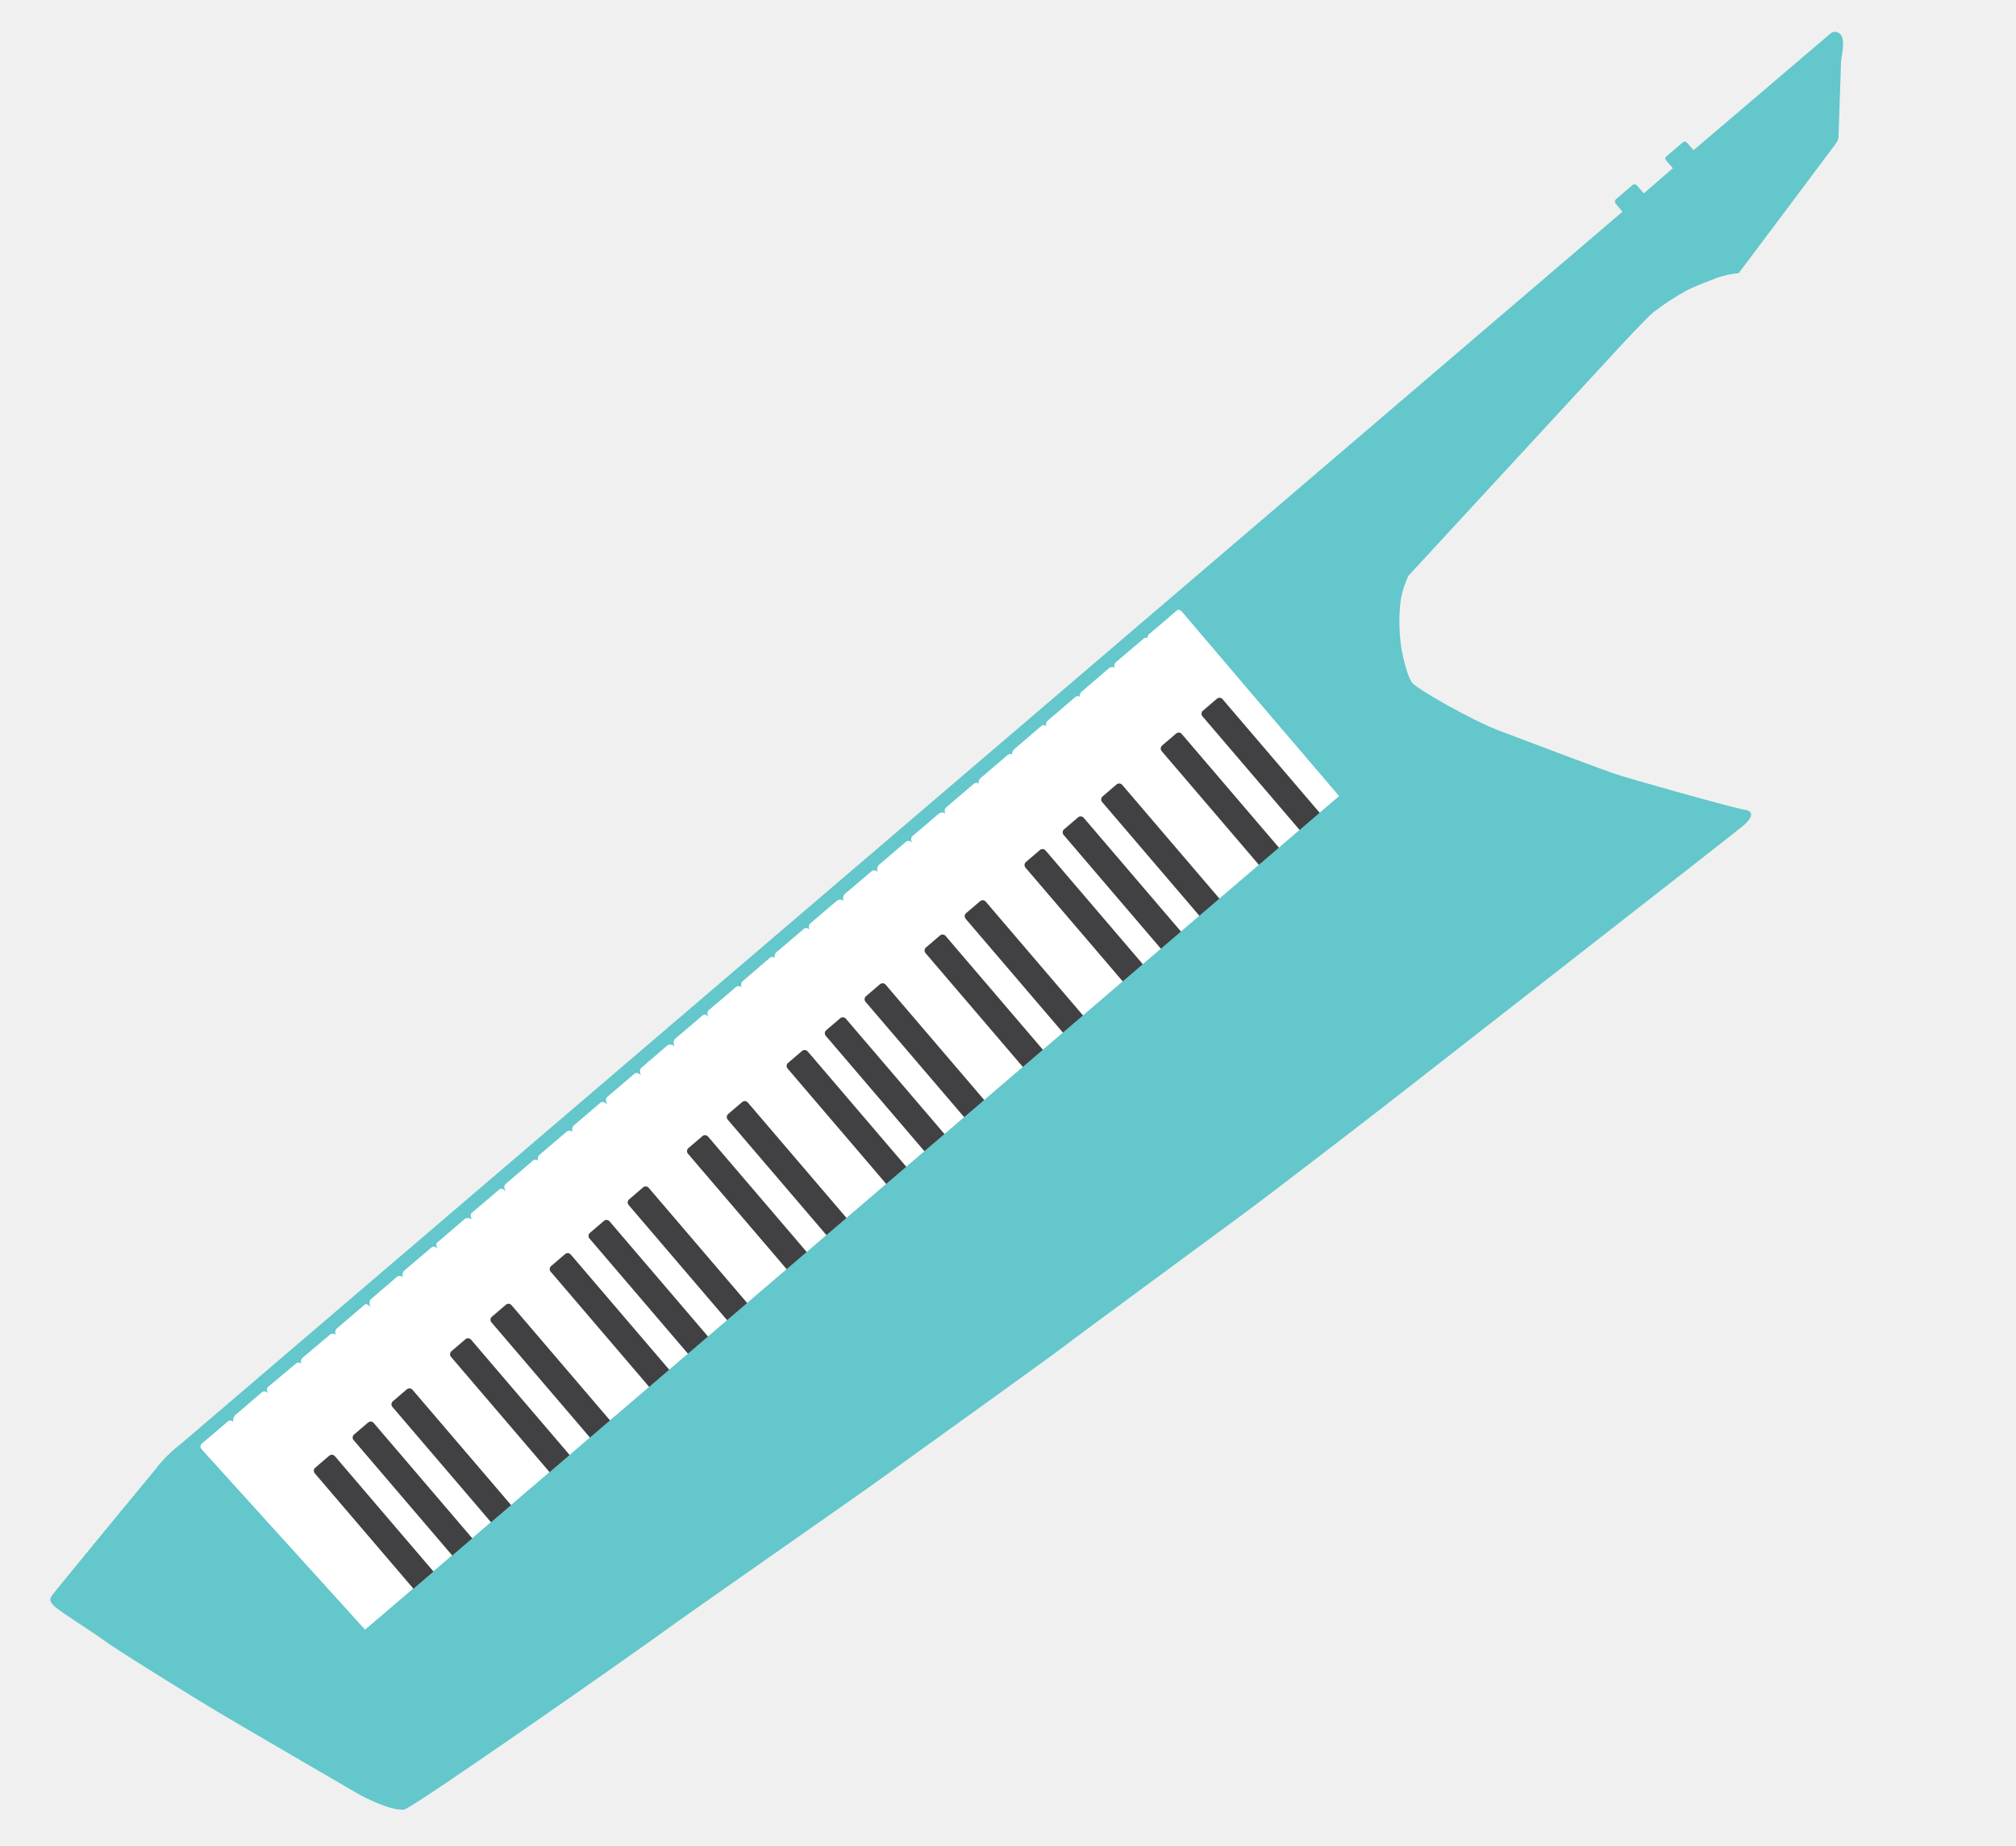
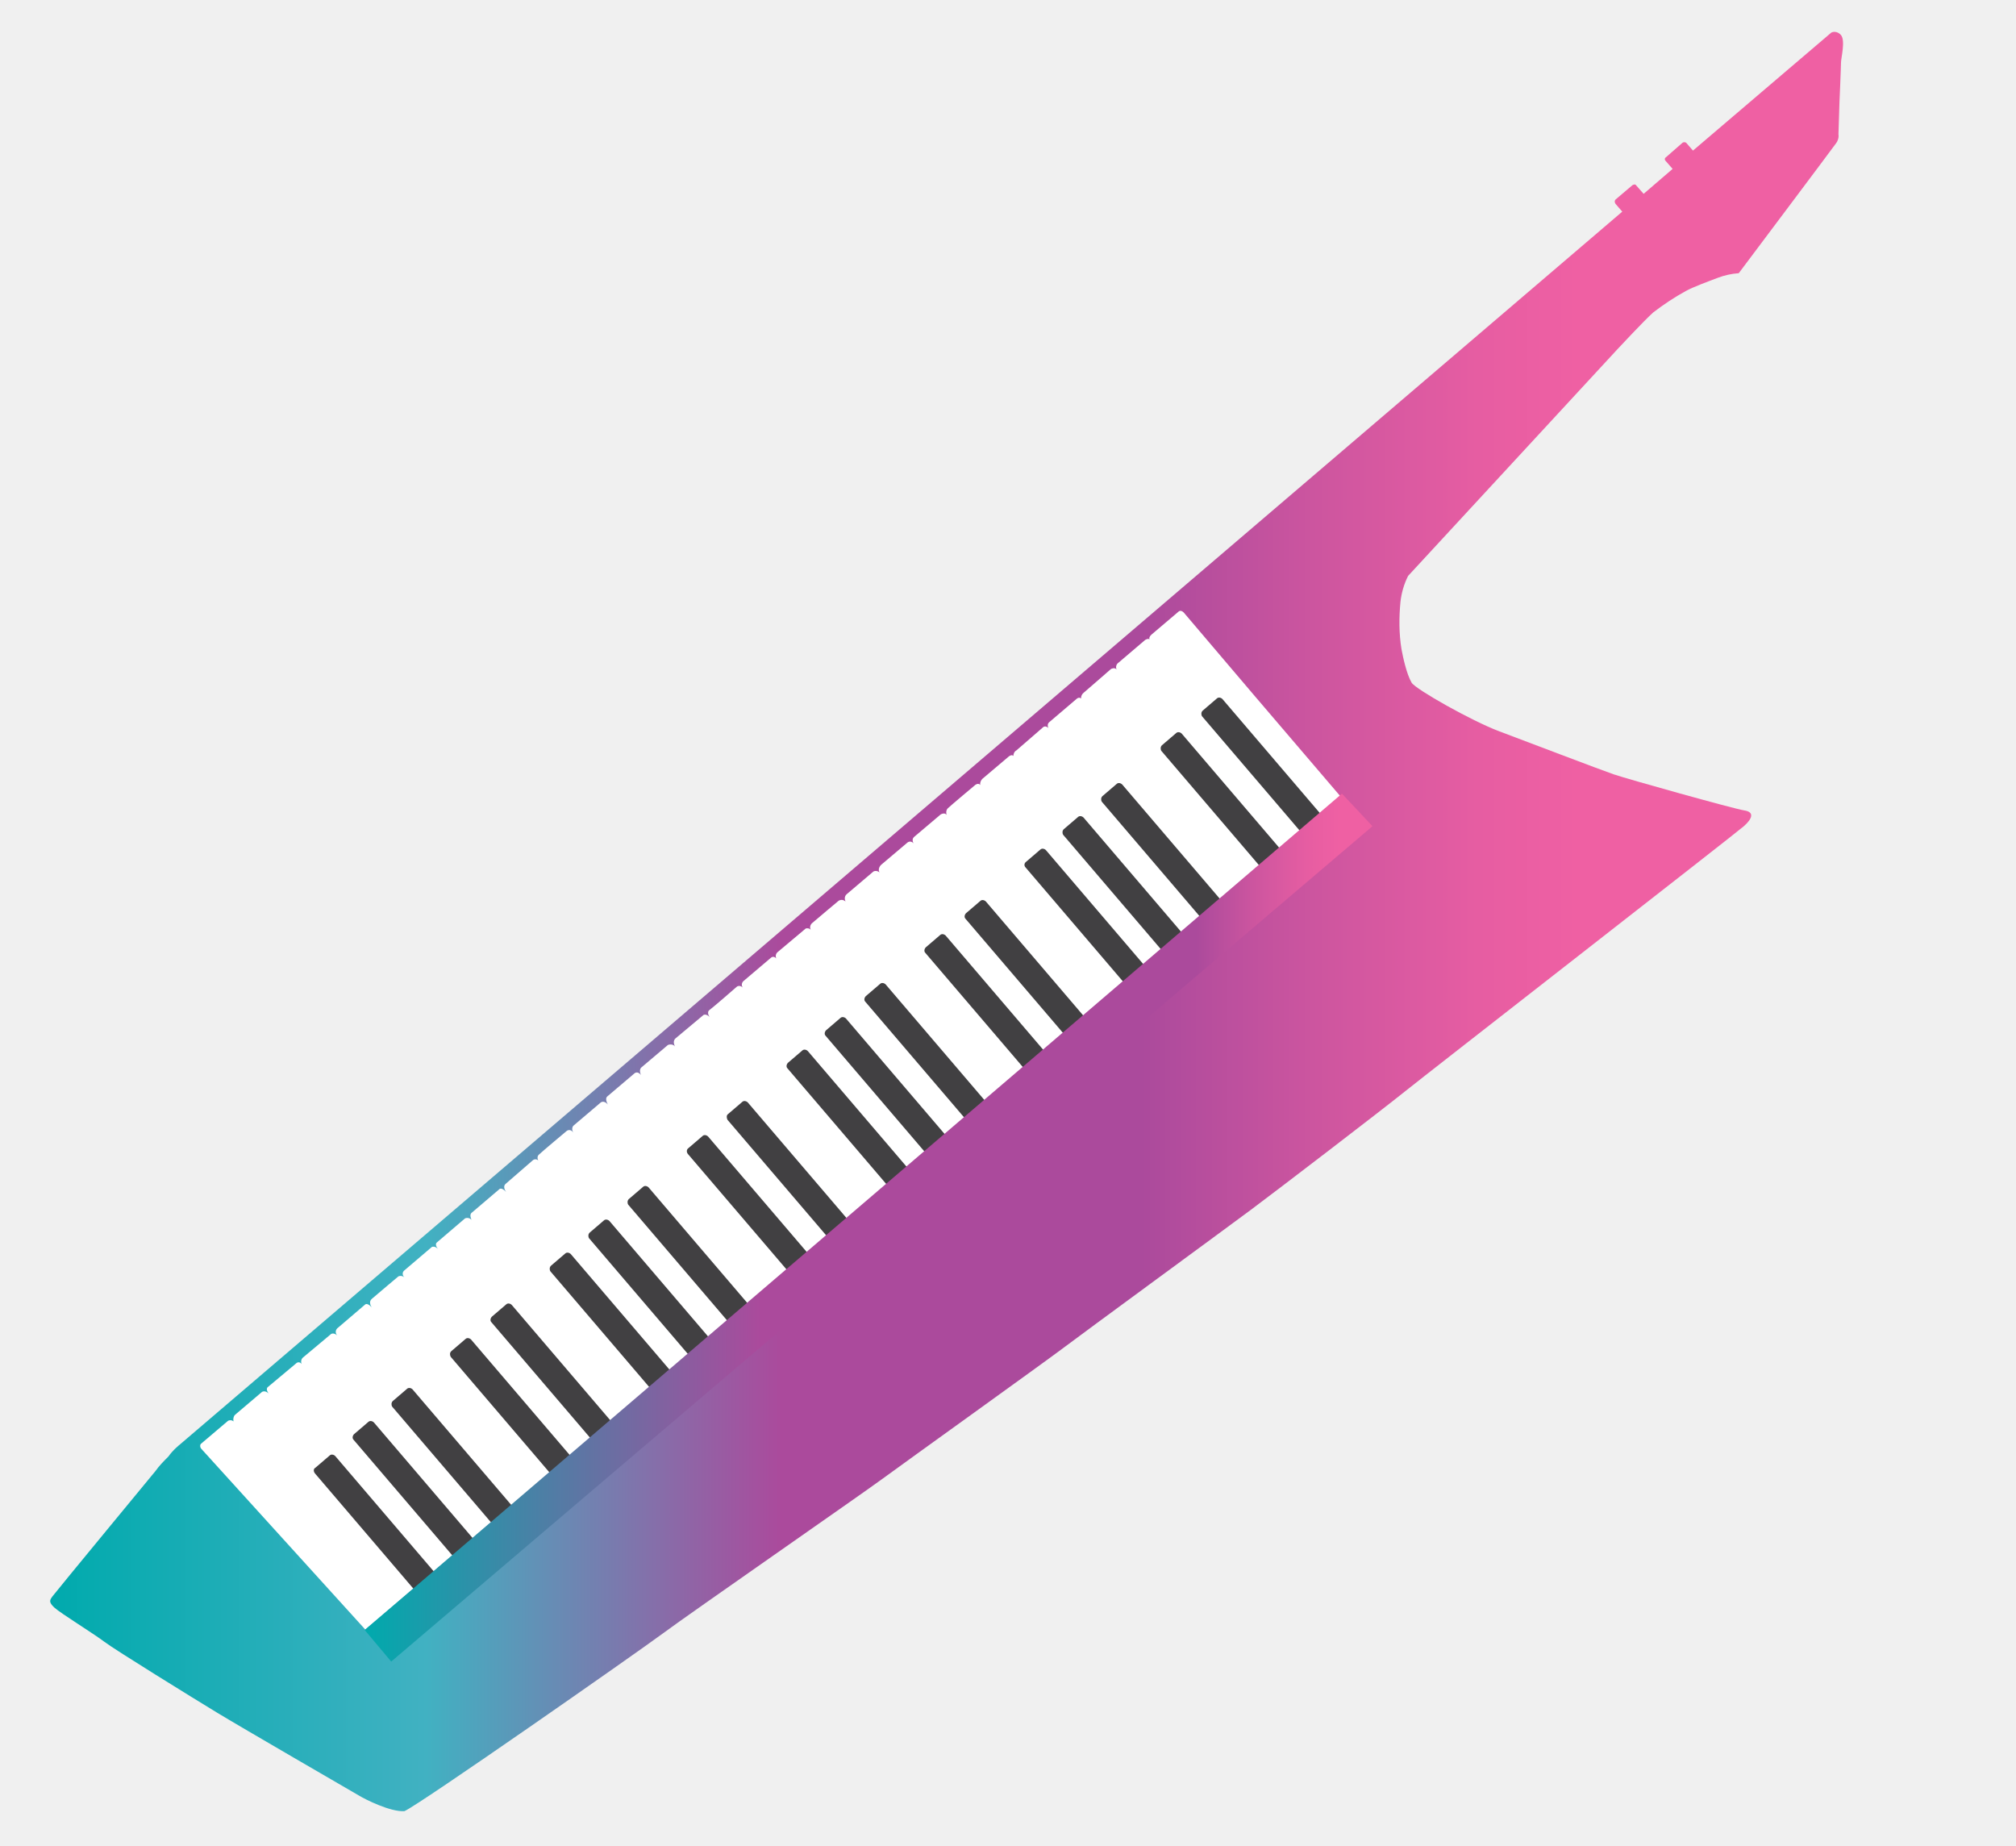
- <svg xmlns="http://www.w3.org/2000/svg" viewBox="0 0 396.26 362.81">
-   <defs>
-     <style>.cls-1{fill:#63c7cb;}.cls-2{fill:#fff;}.cls-3{fill:#414042;}</style>
-   </defs>
+ <svg xmlns="http://www.w3.org/2000/svg" version="1.1" id="Layer_1" x="0px" y="0px" viewBox="0 0 396.3 362.8" style="enable-background:new 0 0 396.3 362.8;" xml:space="preserve">
+   <style type="text/css">
+ 	.st0{fill:url(#body_1_);}
+ 	.st1{fill:#FFFFFF;}
+ 	.st2{fill:#414042;}
+ 	.st3{fill:url(#SVGID_1_);}
+ </style>
  <g id="keytar">
-     <path id="body" class="cls-1" d="M35.44,283.88,318.91,41.61l-1.31-1.54s-.38-.53,0-.89l3.31-2.84s.51-.25.74,0L323.11,38l5.7-4.94-1.37-1.6a.48.48,0,0,1,.08-.7L330.74,28a.56.56,0,0,1,.81,0l1.33,1.52L360,6.42a1.44,1.44,0,0,1,1.86.47c.91,1.07,0,4.54,0,5.42S361.6,20,361.6,20l-.21,6.43a2.52,2.52,0,0,1-.55,1.8c-.71,1-19.08,25.45-19.08,25.45a19,19,0,0,0-4.1.86c-1.59.63-5.08,1.92-6.3,2.64A51.78,51.78,0,0,0,325,61.35c-1.74,1.48-7.1,7.32-7.1,7.32l-41.08,44.51a18.57,18.57,0,0,0-1.54,5.07,34.86,34.86,0,0,0,.19,9.27c.3,1.59,1,4.94,2,6.55.81,1.26,11.81,7.47,17.06,9.48s20,7.55,22.65,8.47,23.68,6.84,25.68,7.11,1.59,1.61-.12,3.08S280.66,210.7,276,214.37s-25.13,19.4-30.18,23.16-33.05,24.3-36.77,27.15-31.32,22.6-35.79,25.87-37.47,26.21-42.88,30.17-48.2,33.92-50.92,34.95c-2.72.24-7.65-2.32-9-3.07-1.16-.66-23.25-13.51-27.9-16.29S22.52,324,20.5,322.45s-8.62-5.62-9.79-6.74-.87-1.53-.43-2.21,20.27-24.72,20.27-24.72A25.93,25.93,0,0,1,33,286C34,285,35.44,283.88,35.44,283.88Z" />
-     <path id="keyboard" class="cls-2" d="M79.52,249.68l5.4-4.6s.6-.33,1.32.51c0,0-.89-.88-.29-1.39l5.47-4.69a1.11,1.11,0,0,1,1.32.26s-.52-1,0-1.4l5.4-4.59s.45-.58,1.38.49c0,0-.78-1-.14-1.56l5.34-4.58a.78.78,0,0,1,1.12.06A1,1,0,0,1,106,227c.54-.47,5.39-4.59,5.39-4.59a.87.87,0,0,1,1.27.24,1.12,1.12,0,0,1,.11-1.44l5.27-4.5s.61-.47,1.39.45c0,0-.65-1.07-.09-1.56s5.33-4.54,5.33-4.54.57-.56,1.32.31c0,0-.49-1,.08-1.51s5.16-4.44,5.16-4.44a1.16,1.16,0,0,1,1.4.31s-.57-1,.08-1.58l5.48-4.65s.51-.34,1.17.42c0,0-.72-.85,0-1.43s5.38-4.57,5.38-4.57a.87.87,0,0,1,1.11.21,1,1,0,0,1,.17-1.33l5.3-4.54a.7.7,0,0,1,1.07.12,1,1,0,0,1,.16-1.18c.56-.49,5.56-4.73,5.56-4.73a.87.87,0,0,1,1,.26,1.08,1.08,0,0,1,.33-1.39c.79-.66,5.05-4.3,5.05-4.3a1,1,0,0,1,1.36.07,1.21,1.21,0,0,1,.21-1.42l5.34-4.52a.93.93,0,0,1,1.16.24,1.23,1.23,0,0,1,.3-1.52l5.22-4.45a.89.89,0,0,1,1.21.16s-.47-.8.07-1.27,5.21-4.45,5.21-4.45.75-.49,1.23.07c0,.05-.34-.82.16-1.26s5.42-4.62,5.42-4.62.55-.51,1,0a1.19,1.19,0,0,1,.43-1.2l5.18-4.43s.56-.49.9-.13a1.58,1.58,0,0,1,.55-1.14c.59-.49,5.32-4.55,5.32-4.55a.8.8,0,0,1,1,.16.83.83,0,0,1,.12-1.09c.56-.47,5.41-4.64,5.41-4.64s.54-.47.9-.07a1.32,1.32,0,0,1,.59-1.19l5.3-4.55s.68-.37,1.05.07a1,1,0,0,1,.21-1.16l5.43-4.62s.55-.4.85-.07c0,0-.26-.45.44-1s5.25-4.48,5.25-4.48.39-.42,1,.23l13.61,16,17.55,20.55L71.76,320.3,40.51,285.82l-.95-1.07a.76.76,0,0,1,0-.93l5.26-4.48a.77.77,0,0,1,1.06.14,1.37,1.37,0,0,1,.35-1.34l5.3-4.55s.61-.43,1.25.33c0,0-.65-.86-.1-1.33L58.16,268a.69.69,0,0,1,1.06.11,1.14,1.14,0,0,1,.3-1.29L65,262.19a1,1,0,0,1,1.16.32,1,1,0,0,1,0-1.37l5.53-4.73s.42-.39,1.27.59c0,0-.78-1,0-1.7s5.15-4.42,5.15-4.42a1,1,0,0,1,1.17.2,1.11,1.11,0,0,1,.23-1.4" />
-     <g id="keys_L-R" data-name="keys L-R">
-       <rect id="key" class="cls-3" x="71.83" y="283.19" width="5.19" height="34.08" rx="0.78" transform="translate(-177.26 120.41) rotate(-40.53)" />
-       <rect id="key-2" data-name="key" class="cls-3" x="79.46" y="276.67" width="5.19" height="34.08" rx="0.78" transform="translate(-171.19 123.8) rotate(-40.53)" />
-       <rect id="key-3" data-name="key" class="cls-3" x="87.09" y="270.14" width="5.19" height="34.08" rx="0.78" transform="translate(-165.12 127.19) rotate(-40.53)" />
-       <rect id="key-4" data-name="key" class="cls-3" x="98.6" y="260.3" width="5.19" height="34.08" rx="0.78" transform="translate(-155.96 132.31) rotate(-40.53)" />
-       <rect id="key-5" data-name="key" class="cls-3" x="106.54" y="253.51" width="5.19" height="34.08" rx="0.78" transform="translate(-149.63 135.85) rotate(-40.53)" />
-       <rect id="key-6" data-name="key" class="cls-3" x="118.18" y="243.56" width="5.19" height="34.08" rx="0.78" transform="translate(-140.37 141.02) rotate(-40.53)" />
-       <rect id="key-7" data-name="key" class="cls-3" x="125.81" y="237.03" width="5.19" height="34.08" rx="0.78" transform="translate(-134.3 144.42) rotate(-40.53)" />
-       <rect id="key-8" data-name="key" class="cls-3" x="133.51" y="230.45" width="5.19" height="34.08" rx="0.78" transform="translate(-128.18 147.84) rotate(-40.53)" />
-       <rect id="key-9" data-name="key" class="cls-3" x="145.17" y="220.37" width="5.19" height="34.08" rx="0.78" transform="translate(-118.83 153) rotate(-40.53)" />
-       <rect id="key-10" data-name="key" class="cls-3" x="152.99" y="213.68" width="5.19" height="34.08" rx="0.78" transform="translate(-112.61 156.47) rotate(-40.53)" />
-       <rect id="key-11" data-name="key" class="cls-3" x="164.75" y="203.63" width="5.19" height="34.08" rx="0.78" transform="translate(-103.25 161.71) rotate(-40.53)" />
-       <rect id="key-12" data-name="key" class="cls-3" x="172.26" y="197.21" width="5.19" height="34.08" rx="0.78" transform="translate(-97.28 165.04) rotate(-40.53)" />
-       <rect id="key-13" data-name="key" class="cls-3" x="180.08" y="190.52" width="5.19" height="34.08" rx="0.78" transform="translate(-91.06 168.52) rotate(-40.53)" />
-       <rect id="key-14" data-name="key" class="cls-3" x="191.86" y="180.94" width="5.19" height="34.08" rx="0.78" transform="translate(-82 173.88) rotate(-40.53)" />
-       <rect id="key-15" data-name="key" class="cls-3" x="199.75" y="174.2" width="5.19" height="34.08" rx="0.78" transform="translate(-75.73 177.39) rotate(-40.53)" />
-       <rect id="key-16" data-name="key" class="cls-3" x="211.51" y="164.14" width="5.19" height="34.08" rx="0.78" transform="translate(-66.37 182.62) rotate(-40.53)" />
-       <rect id="key-17" data-name="key" class="cls-3" x="219.01" y="157.72" width="5.19" height="34.08" rx="0.78" transform="translate(-60.4 185.95) rotate(-40.53)" />
-       <rect id="key-18" data-name="key" class="cls-3" x="226.58" y="151.25" width="5.19" height="34.08" rx="0.78" transform="translate(-54.38 189.32) rotate(-40.53)" />
-       <rect id="key-19" data-name="key" class="cls-3" x="238.28" y="141.25" width="5.19" height="34.08" rx="0.78" transform="translate(-45.07 194.52) rotate(-40.53)" />
-       <rect id="key-20" data-name="key" class="cls-3" x="246.29" y="134.4" width="5.19" height="34.08" rx="0.78" transform="translate(-38.69 198.09) rotate(-40.53)" />
-       <polygon class="cls-1" points="71.74 320.4 76.95 326.58 269.81 162.4 263.75 156 71.74 320.4" />
+     <linearGradient id="body_1_" gradientUnits="userSpaceOnUse" x1="9.89" y1="180.971" x2="362.264" y2="180.971">
+       <stop offset="0" style="stop-color:#00AAAD" />
+       <stop offset="0.21" style="stop-color:#41B1C2" />
+       <stop offset="0.408" style="stop-color:#AB4A9C" />
+       <stop offset="0.609" style="stop-color:#AB4A9C" />
+       <stop offset="0.704" style="stop-color:#CC559F" />
+       <stop offset="0.796" style="stop-color:#E65DA2" />
+       <stop offset="0.852" style="stop-color:#EF60A3" />
+       <stop offset="0.967" style="stop-color:#EF60A3" />
+     </linearGradient>
+     <path id="body" class="st0" d="M35.4,283.9L318.9,41.6l-1.3-1.5c0,0-0.4-0.5,0-0.9l3.3-2.8c0,0,0.5-0.3,0.7,0l1.5,1.7l5.7-4.9   l-1.4-1.6c-0.2-0.2-0.2-0.5,0.1-0.7c0,0,0,0,0,0l3.2-2.8c0.2-0.2,0.6-0.2,0.8,0c0,0,0,0,0,0l1.3,1.5L360,6.4   c0.6-0.3,1.4-0.1,1.9,0.5c0.9,1.1,0,4.5,0,5.4s-0.3,7.7-0.3,7.7l-0.2,6.4c0.1,0.6-0.1,1.3-0.5,1.8c-0.7,1-19.1,25.5-19.1,25.5   c-1.4,0.1-2.8,0.4-4.1,0.9c-1.6,0.6-5.1,1.9-6.3,2.6c-2.2,1.2-4.3,2.6-6.4,4.2c-1.7,1.5-7.1,7.3-7.1,7.3l-41.1,44.5   c-0.8,1.6-1.3,3.3-1.5,5.1c-0.3,3.1-0.3,6.2,0.2,9.3c0.3,1.6,1,4.9,2,6.6c0.8,1.3,11.8,7.5,17.1,9.5s20,7.6,22.6,8.5   s23.7,6.8,25.7,7.1s1.6,1.6-0.1,3.1s-62.1,48.5-66.7,52.2s-25.1,19.4-30.2,23.2s-33.1,24.3-36.8,27.1s-31.3,22.6-35.8,25.9   s-37.5,26.2-42.9,30.2s-48.2,33.9-50.9,35c-2.7,0.2-7.7-2.3-9-3.1c-1.2-0.7-23.3-13.5-27.9-16.3s-20-12.3-22.1-13.9   s-8.6-5.6-9.8-6.7s-0.9-1.5-0.4-2.2s20.3-24.7,20.3-24.7c0.7-1,1.6-1.9,2.5-2.8C34,285,35.4,283.9,35.4,283.9z" />
+     <path id="keyboard" class="st1" d="M79.5,249.7l5.4-4.6c0,0,0.6-0.3,1.3,0.5c0,0-0.9-0.9-0.3-1.4l5.5-4.7c0.4-0.2,1-0.1,1.3,0.3   c0,0-0.5-1,0-1.4l5.4-4.6c0,0,0.4-0.6,1.4,0.5c0,0-0.8-1-0.1-1.6l5.3-4.6c0.3-0.3,0.8-0.3,1.1,0c0,0,0,0,0,0   c-0.2-0.4-0.2-0.9,0.2-1.2c0.5-0.5,5.4-4.6,5.4-4.6c0.4-0.3,0.9-0.2,1.2,0.2c0,0,0,0,0.1,0.1c-0.3-0.4-0.3-1.1,0.1-1.4l5.3-4.5   c0,0,0.6-0.5,1.4,0.4c0,0-0.7-1.1-0.1-1.6s5.3-4.5,5.3-4.5s0.6-0.6,1.3,0.3c0,0-0.5-1,0.1-1.5s5.2-4.4,5.2-4.4   c0.5-0.2,1.1-0.1,1.4,0.3c0,0-0.6-1,0.1-1.6l5.5-4.6c0,0,0.5-0.3,1.2,0.4c0,0-0.7-0.9,0-1.4s5.4-4.6,5.4-4.6   c0.4-0.2,0.8-0.1,1.1,0.2c-0.3-0.4-0.2-1,0.2-1.3l5.3-4.5c0.3-0.3,0.7-0.3,1,0c0,0,0.1,0.1,0.1,0.1c-0.2-0.4-0.1-0.9,0.2-1.2   c0.6-0.5,5.6-4.7,5.6-4.7c0.4-0.1,0.8,0,1,0.3c-0.3-0.5-0.1-1.1,0.3-1.4c0.8-0.7,5.1-4.3,5.1-4.3c0.4-0.3,1-0.3,1.4,0.1   c-0.2-0.5-0.2-1,0.2-1.4l5.3-4.5c0.4-0.2,0.9-0.1,1.2,0.2c-0.3-0.5-0.1-1.1,0.3-1.5l5.2-4.4c0.4-0.3,0.9-0.2,1.2,0.2   c0,0-0.5-0.8,0.1-1.3s5.2-4.4,5.2-4.4s0.8-0.5,1.2,0.1c0,0.1-0.3-0.8,0.2-1.3s5.4-4.6,5.4-4.6s0.6-0.5,1,0   c-0.1-0.4,0.1-0.9,0.4-1.2l5.2-4.4c0,0,0.6-0.5,0.9-0.1c0-0.4,0.2-0.9,0.6-1.1c0.6-0.5,5.3-4.6,5.3-4.6c0.3-0.2,0.7-0.1,1,0.2   c-0.2-0.3-0.2-0.8,0.1-1.1c0.6-0.5,5.4-4.6,5.4-4.6s0.5-0.5,0.9-0.1c0-0.5,0.2-0.9,0.6-1.2l5.3-4.6c0,0,0.7-0.4,1.1,0.1   c-0.2-0.4-0.1-0.9,0.2-1.2l5.4-4.6c0,0,0.6-0.4,0.9-0.1c0,0-0.3-0.4,0.4-1s5.3-4.5,5.3-4.5s0.4-0.4,1,0.2l13.6,16l17.6,20.6   L71.8,320.3l-31.3-34.5l-1-1.1c-0.2-0.3-0.2-0.7,0-0.9l5.3-4.5c0.3-0.2,0.8-0.2,1.1,0.1c-0.1-0.5,0-1,0.3-1.3l5.3-4.5   c0,0,0.6-0.4,1.3,0.3c0,0-0.7-0.9-0.1-1.3l5.5-4.6c0.3-0.3,0.7-0.3,1,0c0,0,0.1,0.1,0.1,0.1c-0.2-0.4-0.1-1,0.3-1.3l5.5-4.6   c0.4-0.2,0.9,0,1.2,0.3c-0.4-0.4-0.4-1,0-1.4l5.5-4.7c0,0,0.4-0.4,1.3,0.6c0,0-0.8-1,0-1.7s5.2-4.4,5.2-4.4   c0.4-0.2,0.9-0.1,1.2,0.2C79,250.6,79.1,250,79.5,249.7" />
+     <g id="keys_L-R">
+       <path id="key" class="st2" d="M62,288.5l2.8-2.4c0.3-0.3,0.8-0.2,1.1,0.1L87,310.9c0.3,0.3,0.2,0.8-0.1,1.1l-2.8,2.4    c-0.3,0.3-0.8,0.2-1.1-0.1l-21.1-24.7C61.6,289.2,61.6,288.7,62,288.5z" />
+       <path id="key-2" class="st2" d="M69.6,281.9l2.8-2.4c0.3-0.3,0.8-0.2,1.1,0.1l21.1,24.7c0.3,0.3,0.2,0.8-0.1,1.1l-2.8,2.4    c-0.3,0.3-0.8,0.2-1.1-0.1L69.5,283C69.2,282.7,69.3,282.2,69.6,281.9z" />
+       <path id="key-3" class="st2" d="M77.2,275.4l2.8-2.4c0.3-0.3,0.8-0.2,1.1,0.1l21.1,24.7c0.3,0.3,0.2,0.8-0.1,1.1l-2.8,2.4    c-0.3,0.3-0.8,0.2-1.1-0.1l-21.1-24.7C76.9,276.2,76.9,275.7,77.2,275.4z" />
+       <path id="key-4" class="st2" d="M88.7,265.6l2.8-2.4c0.3-0.3,0.8-0.2,1.1,0.1l21.1,24.7c0.3,0.3,0.2,0.8-0.1,1.1l-2.8,2.4    c-0.3,0.3-0.8,0.2-1.1-0.1l-21.1-24.7C88.4,266.3,88.4,265.9,88.7,265.6z" />
+       <path id="key-5" class="st2" d="M96.7,258.8l2.8-2.4c0.3-0.3,0.8-0.2,1.1,0.1l21.1,24.7c0.3,0.3,0.2,0.8-0.1,1.1l-2.8,2.4    c-0.3,0.3-0.8,0.2-1.1-0.1l-21.1-24.7C96.3,259.6,96.4,259.1,96.7,258.8z" />
+       <path id="key-6" class="st2" d="M108.3,248.8l2.8-2.4c0.3-0.3,0.8-0.2,1.1,0.1l21.1,24.7c0.3,0.3,0.2,0.8-0.1,1.1l-2.8,2.4    c-0.3,0.3-0.8,0.2-1.1-0.1l-21.1-24.7C108,249.6,108,249.1,108.3,248.8z" />
+       <path id="key-7" class="st2" d="M115.9,242.3l2.8-2.4c0.3-0.3,0.8-0.2,1.1,0.1l21.1,24.7c0.3,0.3,0.2,0.8-0.1,1.1l-2.8,2.4    c-0.3,0.3-0.8,0.2-1.1-0.1l-21.1-24.7C115.6,243.1,115.6,242.6,115.9,242.3z" />
+       <path id="key-8" class="st2" d="M123.6,235.7l2.8-2.4c0.3-0.3,0.8-0.2,1.1,0.1l21.1,24.7c0.3,0.3,0.2,0.8-0.1,1.1l-2.8,2.4    c-0.3,0.3-0.8,0.2-1.1-0.1l-21.1-24.7C123.3,236.5,123.3,236,123.6,235.7z" />
+       <path id="key-9" class="st2" d="M135.3,225.7l2.8-2.4c0.3-0.3,0.8-0.2,1.1,0.1l21.1,24.7c0.3,0.3,0.2,0.8-0.1,1.1l-2.8,2.4    c-0.3,0.3-0.8,0.2-1.1-0.1l-21.1-24.7C134.9,226.4,135,225.9,135.3,225.7z" />
+       <path id="key-10" class="st2" d="M143.1,219l2.8-2.4c0.3-0.3,0.8-0.2,1.1,0.1l21.1,24.7c0.3,0.3,0.2,0.8-0.1,1.1l-2.8,2.4    c-0.3,0.3-0.8,0.2-1.1-0.1L143,220.1C142.8,219.7,142.8,219.2,143.1,219z" />
+       <path id="key-11" class="st2" d="M154.9,208.9l2.8-2.4c0.3-0.3,0.8-0.2,1.1,0.1l21.1,24.7c0.3,0.3,0.2,0.8-0.1,1.1l-2.8,2.4    c-0.3,0.3-0.8,0.2-1.1-0.1L154.8,210C154.5,209.7,154.6,209.2,154.9,208.9z" />
+       <path id="key-12" class="st2" d="M162.4,202.5l2.8-2.4c0.3-0.3,0.8-0.2,1.1,0.1l21.1,24.7c0.3,0.3,0.2,0.8-0.1,1.1l-2.8,2.4    c-0.3,0.3-0.8,0.2-1.1-0.1l-21.1-24.7C162,203.3,162.1,202.8,162.4,202.5z" />
+       <path id="key-13" class="st2" d="M170.2,195.8l2.8-2.4c0.3-0.3,0.8-0.2,1.1,0.1l21.1,24.7c0.3,0.3,0.2,0.8-0.1,1.1l-2.8,2.4    c-0.3,0.3-0.8,0.2-1.1-0.1l-21.1-24.7C169.8,196.6,169.9,196.1,170.2,195.8z" />
+       <path id="key-14" class="st2" d="M182,186.2l2.8-2.4c0.3-0.3,0.8-0.2,1.1,0.1l21.1,24.7c0.3,0.3,0.2,0.8-0.1,1.1l-2.8,2.4    c-0.3,0.3-0.8,0.2-1.1-0.1l-21.1-24.7C181.6,187,181.7,186.5,182,186.2z" />
+       <path id="key-15" class="st2" d="M189.9,179.5l2.8-2.4c0.3-0.3,0.8-0.2,1.1,0.1l21.1,24.7c0.3,0.3,0.2,0.8-0.1,1.1l-2.8,2.4    c-0.3,0.3-0.8,0.2-1.1-0.1l-21.1-24.7C189.5,180.3,189.6,179.8,189.9,179.5z" />
+       <path id="key-16" class="st2" d="M201.7,169.4l2.8-2.4c0.3-0.3,0.8-0.2,1.1,0.1l21.1,24.7c0.3,0.3,0.2,0.8-0.1,1.1l-2.8,2.4    c-0.3,0.3-0.8,0.2-1.1-0.1l-21.1-24.7C201.3,170.2,201.3,169.7,201.7,169.4z" />
+       <path id="key-17" class="st2" d="M209.1,163l2.8-2.4c0.3-0.3,0.8-0.2,1.1,0.1l21.1,24.7c0.3,0.3,0.2,0.8-0.1,1.1l-2.8,2.4    c-0.3,0.3-0.8,0.2-1.1-0.1l-21.1-24.7C208.8,163.8,208.8,163.3,209.1,163z" />
+       <path id="key-18" class="st2" d="M216.7,156.5l2.8-2.4c0.3-0.3,0.8-0.2,1.1,0.1l21.1,24.7c0.3,0.3,0.2,0.8-0.1,1.1l-2.8,2.4    c-0.3,0.3-0.8,0.2-1.1-0.1l-21.1-24.7C216.4,157.3,216.4,156.8,216.7,156.5z" />
+       <path id="key-19" class="st2" d="M228.4,146.5l2.8-2.4c0.3-0.3,0.8-0.2,1.1,0.1l21.1,24.7c0.3,0.3,0.2,0.8-0.1,1.1l-2.8,2.4    c-0.3,0.3-0.8,0.2-1.1-0.1l-21.1-24.7C228.1,147.3,228.1,146.8,228.4,146.5z" />
+       <path id="key-20" class="st2" d="M236.4,139.7l2.8-2.4c0.3-0.3,0.8-0.2,1.1,0.1l21.1,24.7c0.3,0.3,0.2,0.8-0.1,1.1l-2.8,2.4    c-0.3,0.3-0.8,0.2-1.1-0.1l-21.1-24.7C236.1,140.5,236.1,140,236.4,139.7z" />
+       <linearGradient id="SVGID_1_" gradientUnits="userSpaceOnUse" x1="71.74" y1="241.29" x2="269.81" y2="241.29">
+         <stop offset="0" style="stop-color:#00AAAD" />
+         <stop offset="0.393" style="stop-color:#AB4A9C" />
+         <stop offset="0.825" style="stop-color:#AB4A9C" />
+         <stop offset="0.881" style="stop-color:#CC559F" />
+         <stop offset="0.935" style="stop-color:#E65DA2" />
+         <stop offset="0.967" style="stop-color:#EF60A3" />
+       </linearGradient>
+       <polygon class="st3" points="71.7,320.4 76.9,326.6 269.8,162.4 263.8,156   " />
    </g>
  </g>
</svg>
